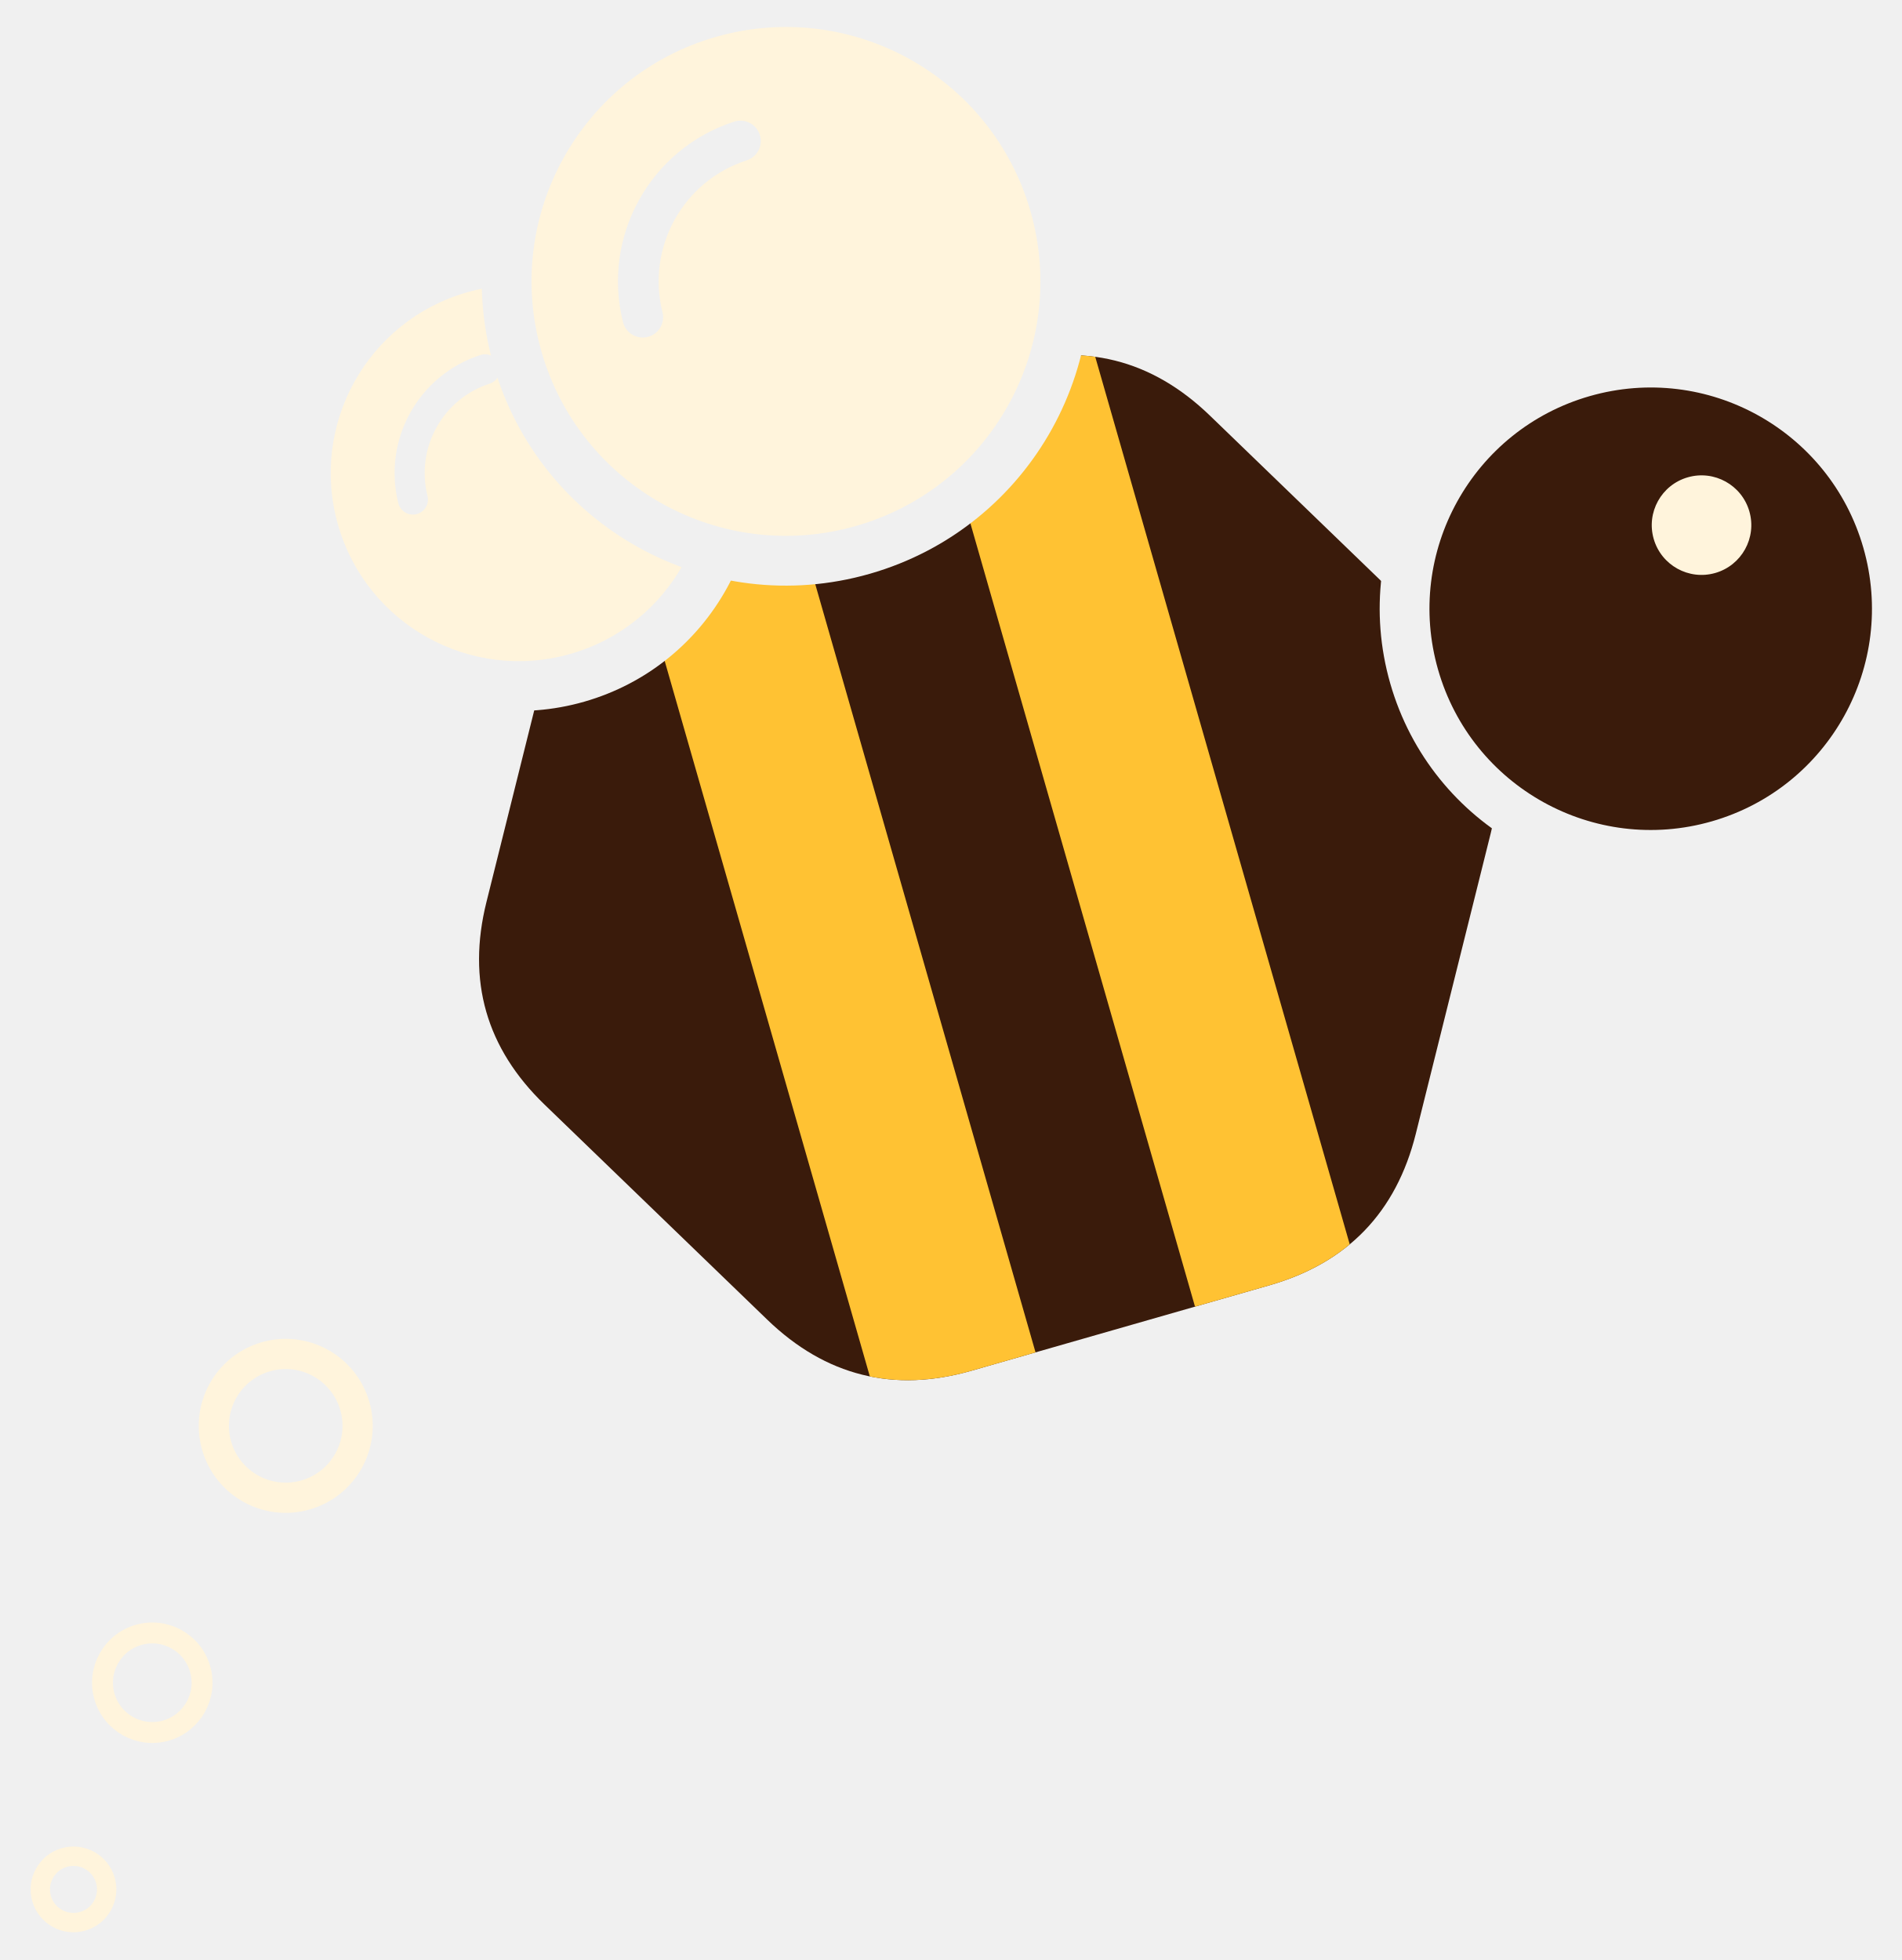
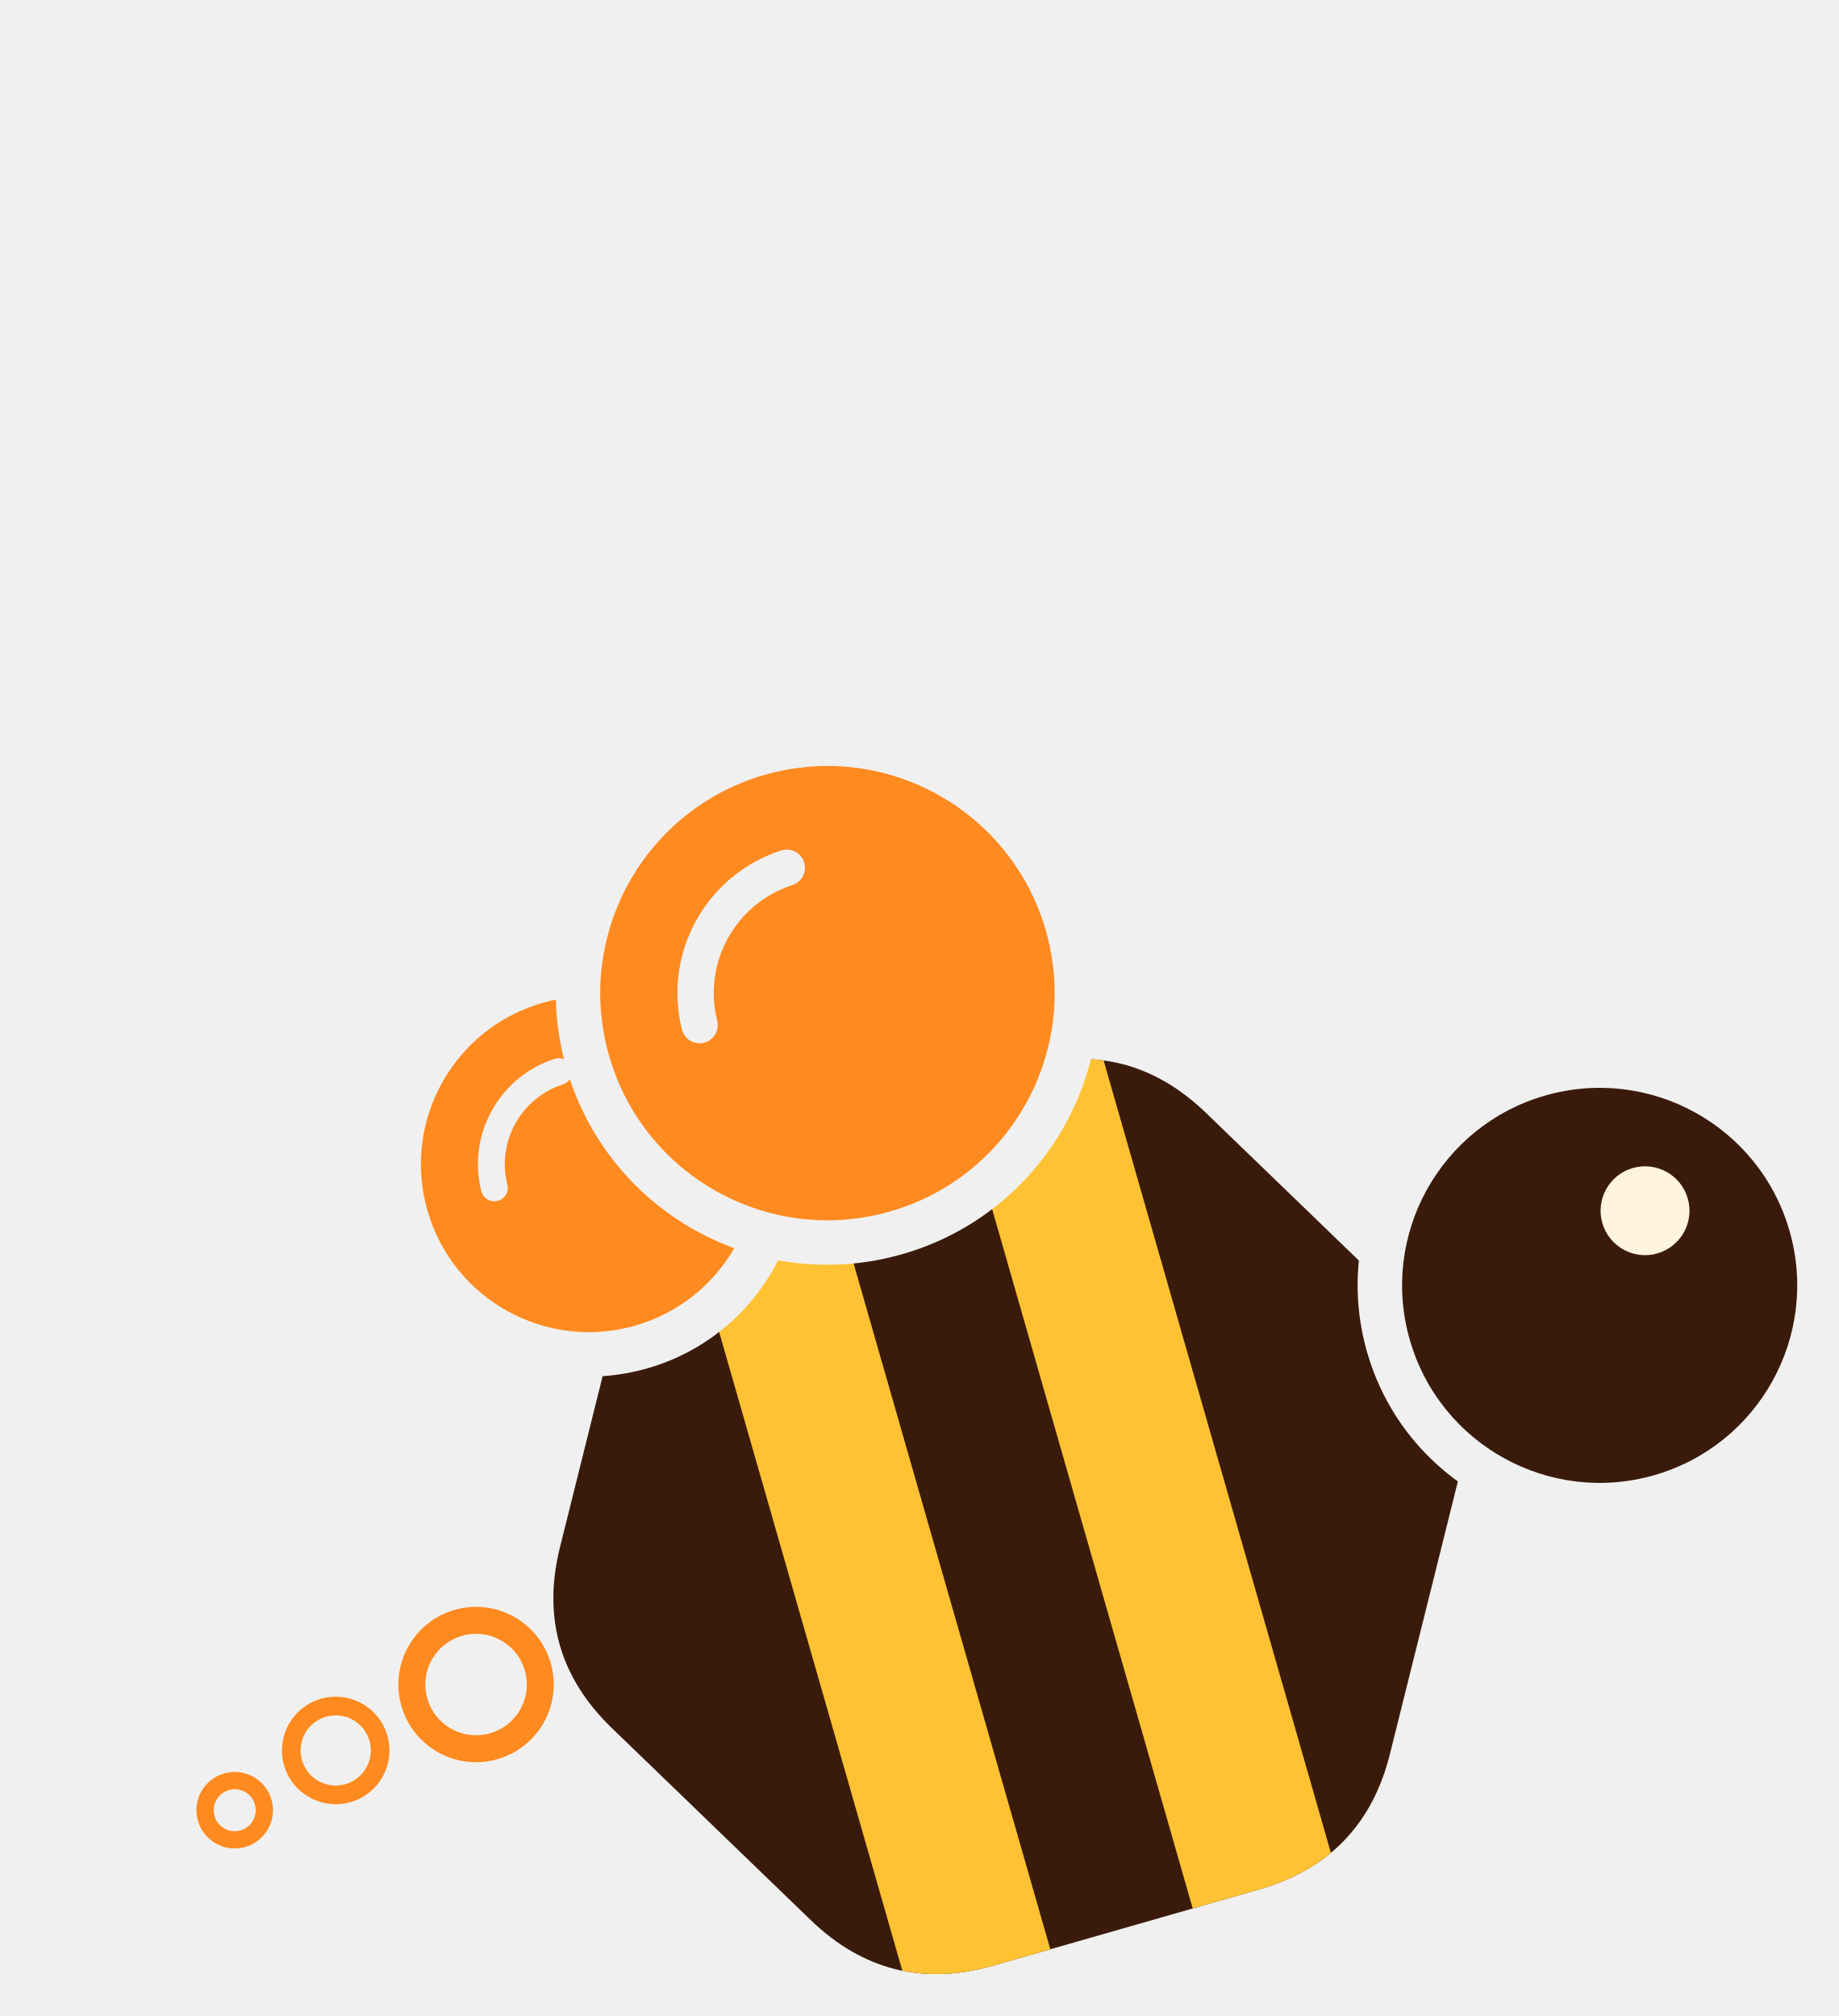
- <svg xmlns="http://www.w3.org/2000/svg" width="421" height="434" viewBox="-244 -156 421 434">
+ <svg xmlns="http://www.w3.org/2000/svg" viewBox="-275.14 -340 455.96 500" width="455.96" height="500">
+   <style>
+ .hov { animation: hover 2.6s ease-in-out 0s infinite; }
+ @keyframes hover { 50% { transform: translateY(-5px); } }
+ .body, .head, .wbk, .wfr, .sp, .pt, .dot, .hn, .eye, .flap, .sb, .rb { transform-box: fill-box; transform-origin: center; }
+ .hn, .flap { transform-origin: 50% 100%; }
+ .flap { animation: flap 3s ease-in-out 0.4s infinite; }
+ @keyframes flap { 0%, 78%, 100% { transform: none; } 82% { transform: scaleY(.78); } 86% { transform: none; } 90% { transform: scaleY(.84); } 94% { transform: none; } }
+ .eye { animation: blink 4.2s 0.8s infinite; }
+ @keyframes blink { 0%, 93%, 100% { transform: none; } 96% { transform: scaleY(.1); } }
+ .sb { animation: bob 1.5s ease-in-out infinite; }
+ .sb1 { animation-duration: 2s; animation-delay: -.7s; }
+ .sb2 { animation-duration: 1s; animation-delay: -.3s; }
+ @keyframes bob { 25% { transform: translate(1.6px, -1.2px) scale(1.05); } 75% { transform: translate(-1.4px, 1.2px) scale(.96); } }
+ .rb { opacity: 0; animation: rise 1.5s linear infinite; }
+ @keyframes rise { 0% { transform: translate(0px, 0px) scale(0); opacity: 1; } 7% { transform: translate(0px, 0px) scale(0.44); opacity: 1; } 14% { transform: translate(-0.47px, -0.06px) scale(0.51); opacity: 1; } 22% { transform: translate(-4.03px, -3.54px) scale(0.56); opacity: 1; } 30% { transform: translate(-6.66px, -11.19px) scale(0.6); opacity: 1; } 38% { transform: translate(-5.13px, -21.95px) scale(0.65); opacity: 1; } 46% { transform: translate(-7.08px, -35.05px) scale(0.69); opacity: 1; } 54% { transform: translate(-16.07px, -49.89px) scale(0.74); opacity: 1; } 62% { transform: translate(-19.68px, -66.03px) scale(0.78); opacity: 1; } 70% { transform: translate(-13.02px, -83.14px) scale(0.83); opacity: 1; } 78% { transform: translate(-13.59px, -100.99px) scale(0.88); opacity: 1; } 86% { transform: translate(-25.24px, -119.37px) scale(0.92); opacity: 1; } 90% { transform: translate(-29.7px, -128.73px) scale(1.14); opacity: 0.58; } 94% { transform: translate(-30.56px, -138.17px) scale(1.39); opacity: 0.13; } 100% { transform: translate(-26px, -152.47px) scale(1.5); opacity: 0; } }
+ 
+ @media (prefers-reduced-motion: reduce) { * { animation: none !important; } }</style>
+   <defs>
+     <clipPath id="bc">
+       <path d="M89,-19.05Q100,0 89,19.05L61,67.55Q50,86.6 28,86.6L-28,86.6Q-50,86.6 -61,67.55L-89,19.05Q-100,0 -89,-19.05L-61,-67.55Q-50,-86.6 -28,-86.6L28,-86.6Q50,-86.6 61,-67.55Z" />
+     </clipPath>
+     <mask id="mb" maskUnits="userSpaceOnUse" x="-400" y="-400" width="800" height="800">
+       <rect x="-400" y="-400" width="800" height="800" fill="#fff" />
+       <circle cx="128" cy="-12" r="49" fill="#000" />
+       <circle cx="-62" cy="-92" r="43" fill="#000" />
+       <circle cx="-6" cy="-112" r="55" fill="#000" />
+     </mask>
+     <mask id="m0" maskUnits="userSpaceOnUse" x="-400" y="-400" width="800" height="800">
+       <rect x="-400" y="-400" width="800" height="800" fill="#fff" />
+       <circle cx="-6" cy="-112" r="55" fill="#000" />
+       <path d="M-81.72,-92.68A19.72,19.72 0 0 1 -62.68,-111.72" fill="none" stroke="#000" stroke-width="5.44" stroke-linecap="round" />
+     </mask>
+     <mask id="m1" maskUnits="userSpaceOnUse" x="-400" y="-400" width="800" height="800">
+       <rect x="-400" y="-400" width="800" height="800" fill="#fff" />
+       <path d="M-32.68,-112.92A26.68,26.68 0 0 1 -6.92,-138.68" fill="none" stroke="#000" stroke-width="7.36" stroke-linecap="round" />
+     </mask>
+   </defs>
  <g transform="translate(-25.1 36.12) scale(1.22449)">
-     <g transform="rotate(-16)">
-       <clipPath id="wbbc">
-         <path d="M89,-19.05Q100,0 89,19.05L61,67.55Q50,86.6 28,86.6L-28,86.6Q-50,86.6 -61,67.55L-89,19.05Q-100,0 -89,-19.05L-61,-67.55Q-50,-86.6 -28,-86.6L28,-86.6Q50,-86.6 61,-67.55Z" />
-       </clipPath>
-       <mask id="wbbmb" maskUnits="userSpaceOnUse" x="-400" y="-400" width="800" height="800">
-         <rect x="-400" y="-400" width="800" height="800" fill="#fff" />
-         <circle cx="128" cy="-12" r="49" fill="#000" />
-         <circle cx="-62" cy="-92" r="43" fill="#000" />
-         <circle cx="-6" cy="-112" r="55" fill="#000" />
-       </mask>
-       <mask id="wbbm0" maskUnits="userSpaceOnUse" x="-400" y="-400" width="800" height="800">
-         <rect x="-400" y="-400" width="800" height="800" fill="#fff" />
-         <circle cx="-6" cy="-112" r="55" fill="#000" />
-         <path d="M-81.72,-92.68A19.72,19.72 0 0 1 -62.68,-111.72" fill="none" stroke="#000" stroke-width="5.44" stroke-linecap="round" />
-       </mask>
-       <mask id="wbbm1" maskUnits="userSpaceOnUse" x="-400" y="-400" width="800" height="800">
-         <rect x="-400" y="-400" width="800" height="800" fill="#fff" />
-         <path d="M-32.68,-112.92A26.68,26.68 0 0 1 -6.92,-138.68" fill="none" stroke="#000" stroke-width="7.36" stroke-linecap="round" />
-       </mask>
-       <circle cx="-150" cy="62" r="13" fill="none" stroke="#FFF4DC" stroke-width="5.46" />
-       <circle cx="-186" cy="100" r="9" fill="none" stroke="#FFF4DC" stroke-width="3.78" />
-       <circle cx="-210" cy="132" r="6" fill="none" stroke="#FFF4DC" stroke-width="3.5" />
-       <g mask="url(#wbbmb)">
-         <path d="M89,-19.05Q100,0 89,19.05L61,67.55Q50,86.6 28,86.6L-28,86.6Q-50,86.6 -61,67.55L-89,19.05Q-100,0 -89,-19.05L-61,-67.55Q-50,-86.6 -28,-86.6L28,-86.6Q50,-86.6 61,-67.55Z" fill="#3A1B0B" />
-         <g clip-path="url(#wbbc)">
-           <rect x="-46" y="-110" width="30" height="220" fill="#FFC233" />
-           <rect x="14" y="-110" width="30" height="220" fill="#FFC233" />
+     <g class="hov">
+       <g transform="translate(-169.3 66.23)">
+         <circle class="rb" style="animation-delay:0.2s" r="11.7" fill="none" stroke="#FF8A1F" stroke-width="4.94" />
+       </g>
+       <g transform="translate(-169.3 66.23)">
+         <circle class="rb" style="animation-delay:0.7s" r="11.7" fill="none" stroke="#FF8A1F" stroke-width="4.94" />
+       </g>
+       <g transform="translate(-169.3 66.23)">
+         <circle class="rb" style="animation-delay:1.2s" r="11.7" fill="none" stroke="#FF8A1F" stroke-width="4.94" />
+       </g>
+       <g transform="rotate(-16)">
+         <g transform="translate(-113 3)">
+           <g class="sp" style="animation-delay:1s">
+             <circle class="sb sb0" r="13" fill="none" stroke="#FF8A1F" stroke-width="5.46" />
+           </g>
+         </g>
+         <g transform="translate(-144 8)">
+           <g class="sp" style="animation-delay:1.12s">
+             <circle class="sb sb1" r="9" fill="none" stroke="#FF8A1F" stroke-width="3.78" />
+           </g>
+         </g>
+         <g transform="translate(-167 14)">
+           <g class="sp" style="animation-delay:1.24s">
+             <circle class="sb sb2" r="6" fill="none" stroke="#FF8A1F" stroke-width="3.5" />
+           </g>
+         </g>
+         <g mask="url(#mb)">
+           <g class="body">
+             <path d="M89,-19.05Q100,0 89,19.05L61,67.55Q50,86.6 28,86.6L-28,86.6Q-50,86.6 -61,67.55L-89,19.05Q-100,0 -89,-19.05L-61,-67.55Q-50,-86.6 -28,-86.6L28,-86.6Q50,-86.6 61,-67.55Z" fill="#3A1B0B" />
+             <g clip-path="url(#bc)">
+               <rect class="hn" style="animation-delay:0.6s" x="-46" y="-110" width="30" height="220" fill="#FFC233" />
+               <rect class="hn" style="animation-delay:0.68s" x="14" y="-110" width="30" height="220" fill="#FFC233" />
+             </g>
+           </g>
+         </g>
+         <g class="head">
+           <circle cx="128" cy="-12" r="40" fill="#3A1B0B" />
+           <circle class="eye" cx="141" cy="-24" r="9" fill="#FFF4DC" />
+         </g>
+         <g mask="url(#m0)">
+           <g transform="translate(-62 -92)">
+             <g class="wbk">
+               <circle class="flap" r="34" fill="#FF8A1F" />
+             </g>
+           </g>
+         </g>
+         <g mask="url(#m1)">
+           <g transform="translate(-6 -112)">
+             <g class="wfr">
+               <circle class="flap" r="46" fill="#FF8A1F" />
+             </g>
+           </g>
        </g>
      </g>
-       <circle cx="128" cy="-12" r="40" fill="#3A1B0B" />
-       <circle cx="141" cy="-24" r="9" fill="#FFF4DC" />
-       <circle cx="-62" cy="-92" r="34" fill="#FFF4DC" mask="url(#wbbm0)" />
-       <circle cx="-6" cy="-112" r="46" fill="#FFF4DC" mask="url(#wbbm1)" />
    </g>
  </g>
</svg>
